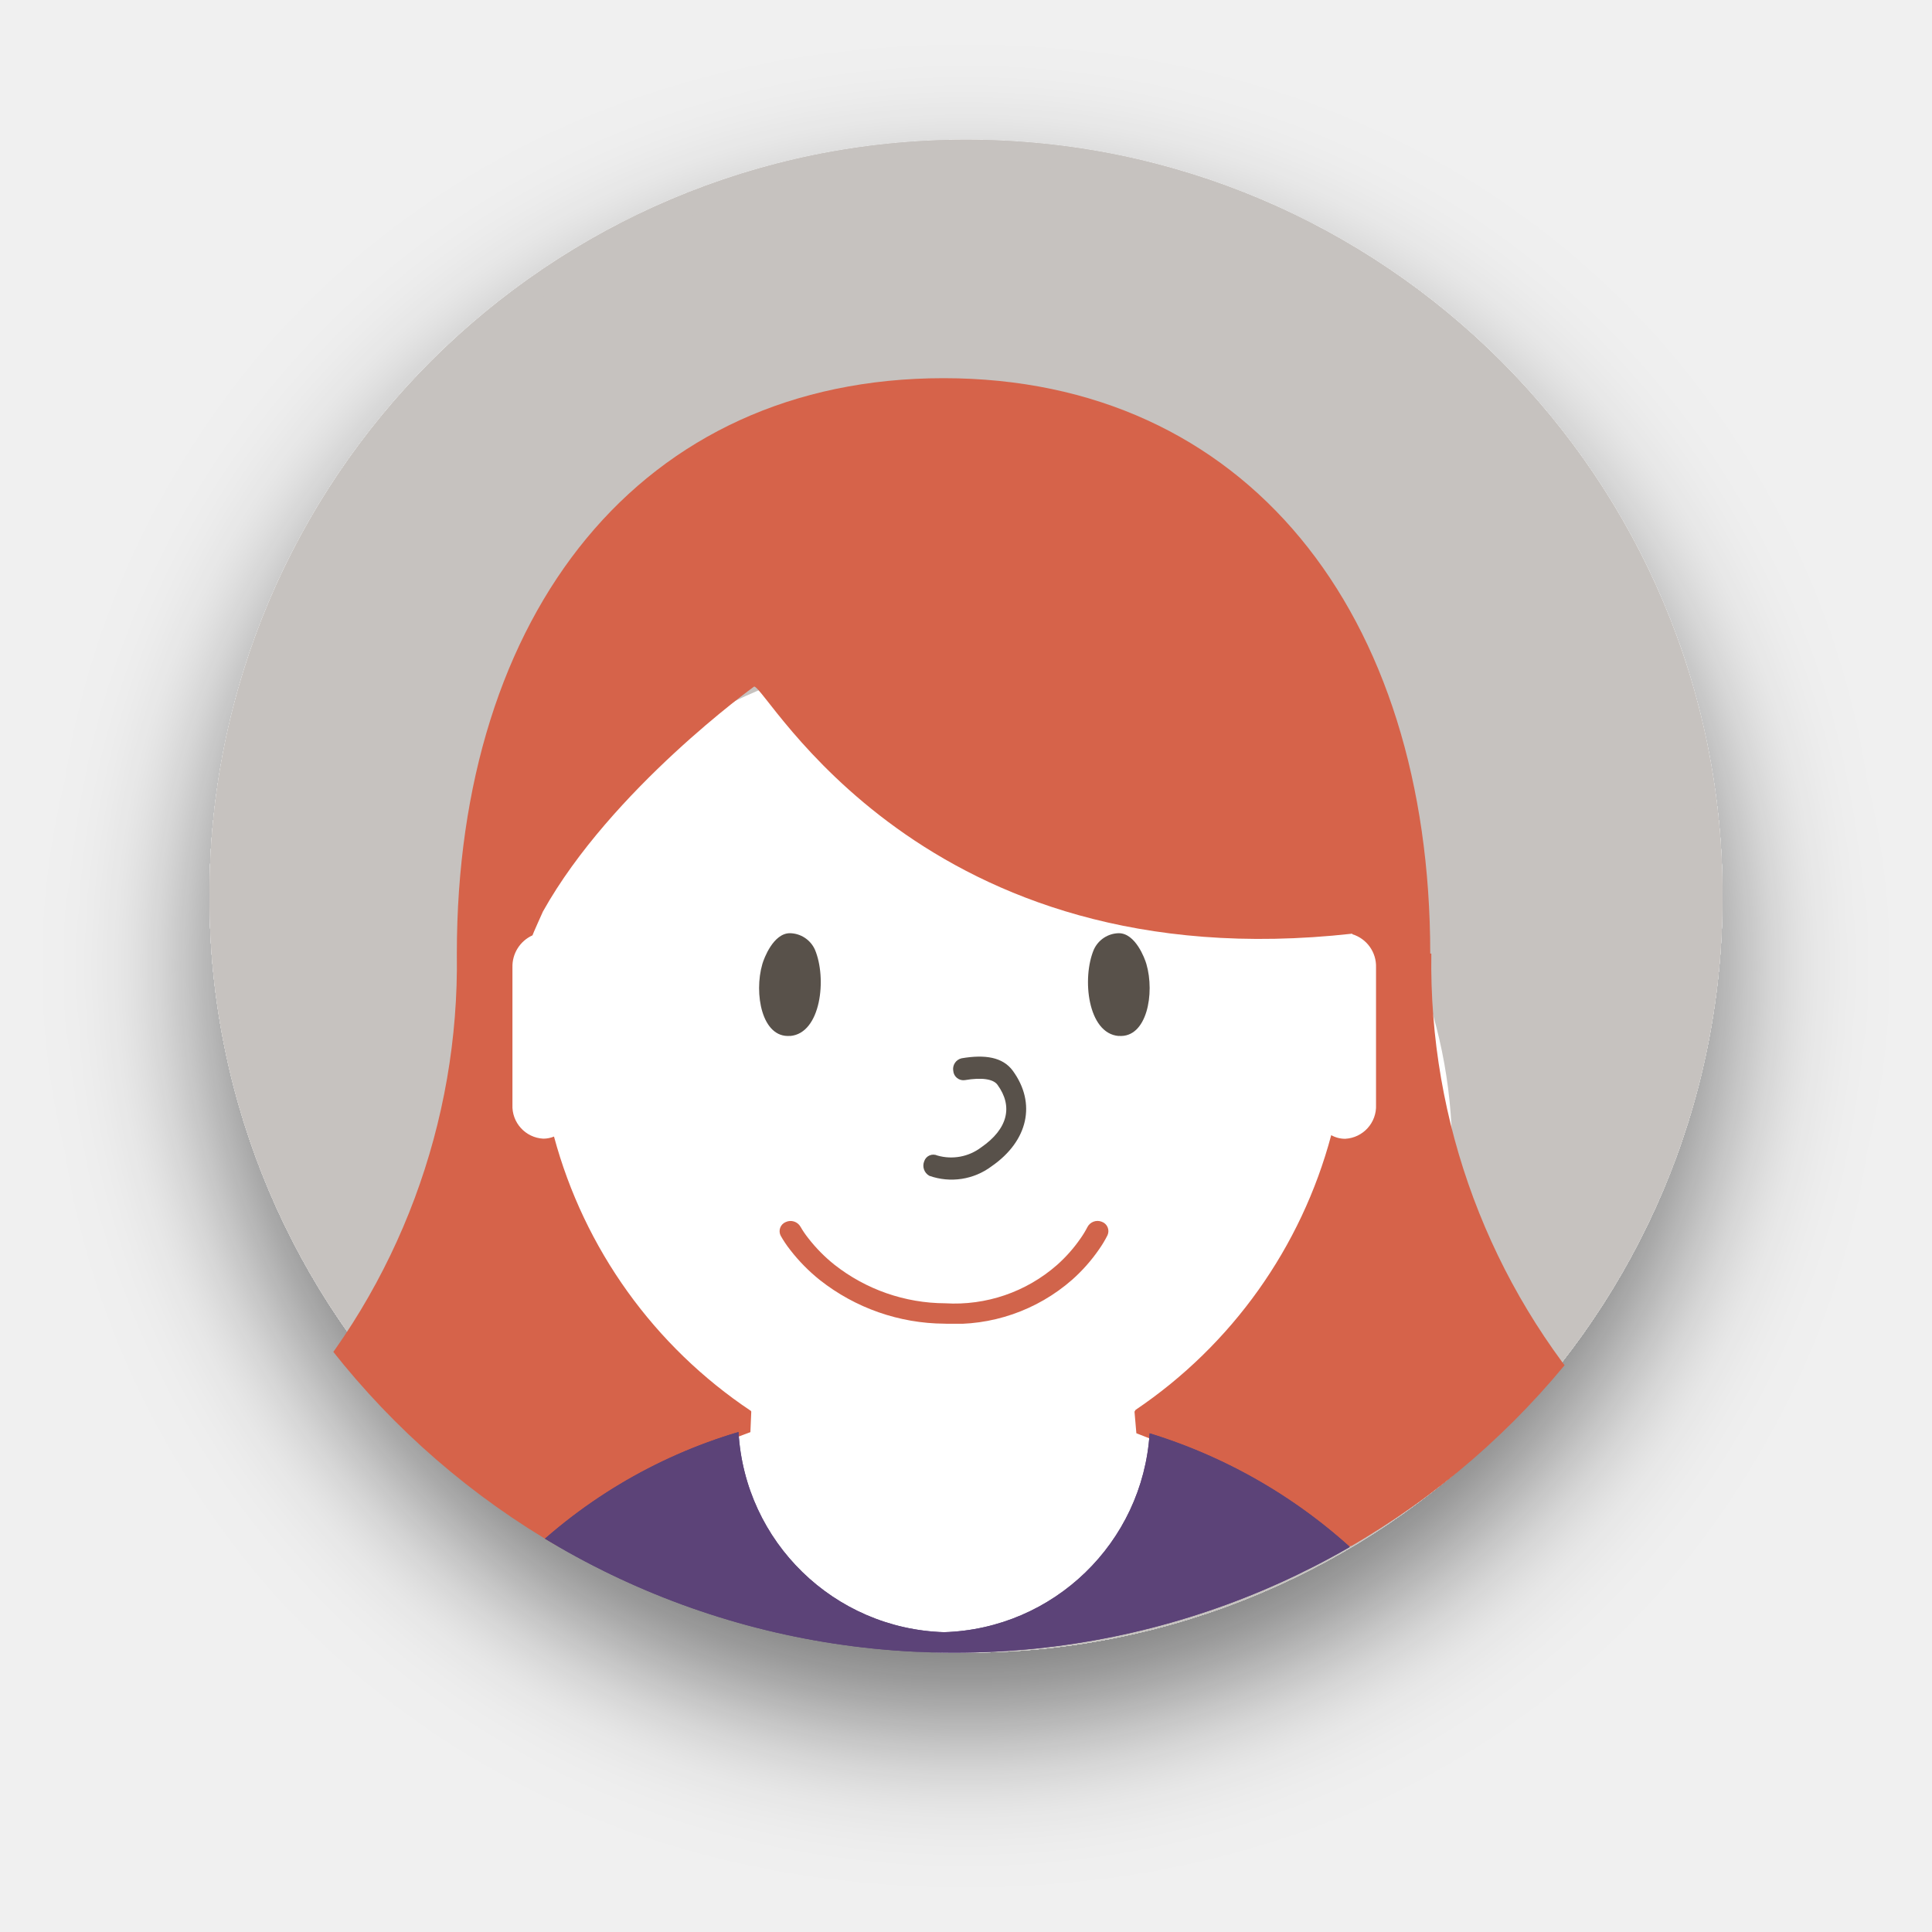
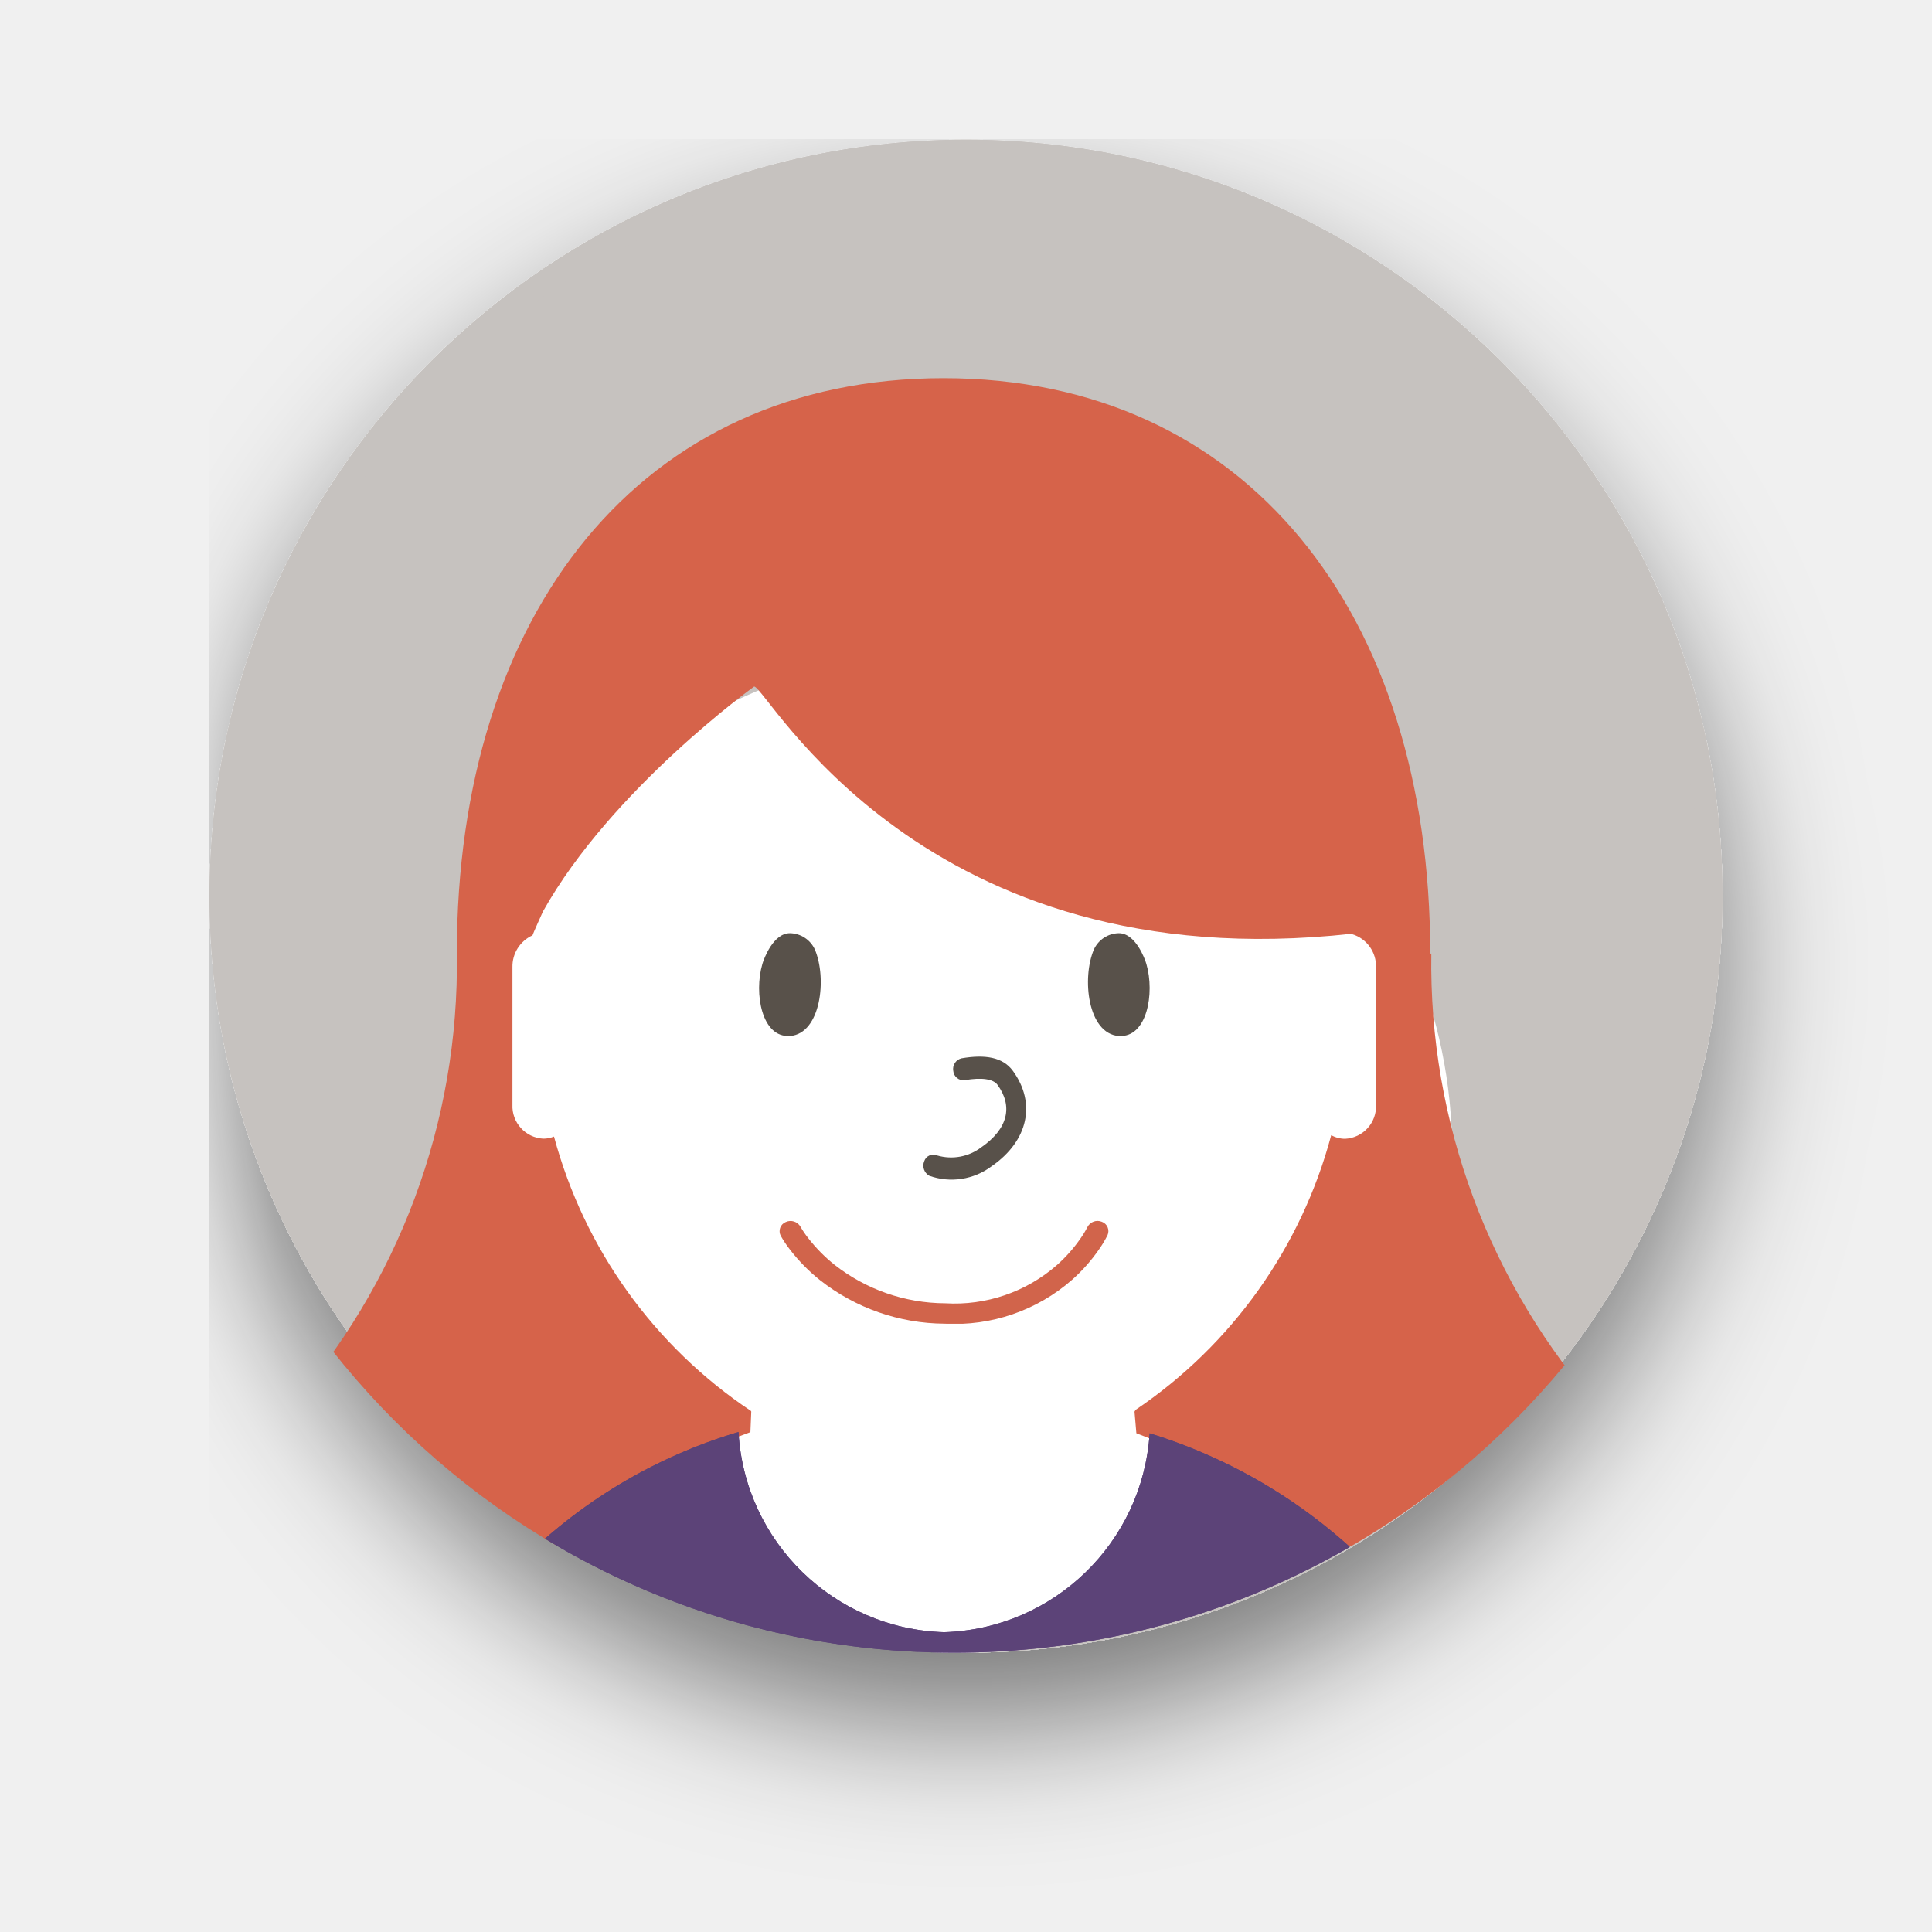
- <svg xmlns="http://www.w3.org/2000/svg" width="83" height="83" viewBox="0 0 83 83">
+ <svg xmlns="http://www.w3.org/2000/svg" focusable="false" width="83" height="83" viewBox="0 0 83 83">
  <defs>
-     <filter id="Ellipse_9" x="0" y="0" width="83" height="83" filterUnits="userSpaceOnUse">
-       <feOffset dy="3" input="SourceAlpha" />
+     <filter id="Ellipse_9" x="0" y="0" width="83" height="83">
+       <feOffset dy="3" />
      <feGaussianBlur stdDeviation="3" result="blur" />
      <feFlood flood-opacity="0.502" />
      <feComposite operator="in" in2="blur" />
      <feComposite in="SourceGraphic" />
    </filter>
    <clipPath id="clip-path">
-       <circle id="Ellipse_2" data-name="Ellipse 2" cx="34" cy="34" r="34" transform="translate(0)" fill="#c1b5d0" />
+       <circle id="Ellipse_2" cx="34" cy="34" r="34" transform="translate(0)" fill="#c1b5d0" />
    </clipPath>
    <clipPath id="clip-path-2">
-       <path id="Path_7" data-name="Path 7" d="M21.936-51.72a25.79,25.79,0,0,0-8.456,5.06C5.532-48.429,2-52.631,2-52.631A28.82,28.82,0,0,0,9.327-72.267v-.013c0-14.628,7.9-24.72,20.908-24.72s20.91,10.092,20.91,24.72h.047a28.822,28.822,0,0,0,7.328,19.648s-3.532,4.2-11.481,5.969l-.012,0a29.3,29.3,0,0,0-8.507-5.011h0L38.44-52.6l.045-.077A20.659,20.659,0,0,0,46.891-64.48a1.219,1.219,0,0,0,.6.156,1.4,1.4,0,0,0,1.325-1.463v-5.9a1.441,1.441,0,0,0-1.018-1.425l0-.024C29.305-71.078,22.646-83.752,22.1-83.753c0,0-6.139,4.416-9.074,9.665,0,0-.447.991-.449,1.024a1.466,1.466,0,0,0-.861,1.372v5.9a1.4,1.4,0,0,0,1.325,1.463,1.214,1.214,0,0,0,.46-.091,20.619,20.619,0,0,0,8.46,11.787l.015.03-.037.878Z" transform="translate(-2 97)" fill="#d6634a" clip-rule="evenodd" />
+       <path id="Path_7" d="M21.936-51.72a25.79,25.79,0,0,0-8.456,5.06C5.532-48.429,2-52.631,2-52.631A28.82,28.82,0,0,0,9.327-72.267v-.013c0-14.628,7.9-24.72,20.908-24.72s20.91,10.092,20.91,24.72h.047a28.822,28.822,0,0,0,7.328,19.648s-3.532,4.2-11.481,5.969l-.012,0a29.3,29.3,0,0,0-8.507-5.011h0L38.44-52.6l.045-.077A20.659,20.659,0,0,0,46.891-64.48a1.219,1.219,0,0,0,.6.156,1.4,1.4,0,0,0,1.325-1.463v-5.9a1.441,1.441,0,0,0-1.018-1.425l0-.024C29.305-71.078,22.646-83.752,22.1-83.753c0,0-6.139,4.416-9.074,9.665,0,0-.447.991-.449,1.024a1.466,1.466,0,0,0-.861,1.372v5.9a1.4,1.4,0,0,0,1.325,1.463,1.214,1.214,0,0,0,.46-.091,20.619,20.619,0,0,0,8.46,11.787l.015.03-.037.878Z" transform="translate(-2 97)" fill="#d6634a" clip-rule="evenodd" />
    </clipPath>
    <clipPath id="clip-path-3">
-       <path id="Path_6" data-name="Path 6" d="M0-31.883H60.052V-99H0Z" transform="translate(0 99)" fill="#d6634a" />
+       <path id="Path_6" d="M0-31.883H60.052V-99H0Z" transform="translate(0 99)" fill="#d6634a" />
    </clipPath>
    <clipPath id="clip-path-4">
-       <rect id="Rectangle_6" data-name="Rectangle 6" width="66.234" height="70.649" fill="#d6634a" />
+       <rect id="Rectangle_6" width="66.234" height="70.649" fill="#d6634a" />
    </clipPath>
    <clipPath id="clip-path-5">
-       <path id="Path_2" data-name="Path 2" d="M2-45.779H58.519V-97H2Z" transform="translate(-2 97)" fill="#d6634a" />
+       <path id="Path_2" d="M2-45.779H58.519V-97H2Z" transform="translate(-2 97)" fill="#d6634a" />
    </clipPath>
    <clipPath id="clip-path-6">
-       <path id="Path_14" data-name="Path 14" d="M39.674-45.679a22.845,22.845,0,0,1,9.4,5.638c3.122,3.082,5.611,7.717,5.611,11.313V-7.112H7V-28.728c0-3.589,2.437-8.216,5.5-11.295a22.2,22.2,0,0,1,9.512-5.712,9.124,9.124,0,0,0,8.831,8.6A9.128,9.128,0,0,0,39.674-45.679Z" transform="translate(-7 45.734)" fill="#5c4378" clip-rule="evenodd" />
+       <path id="Path_14" d="M39.674-45.679a22.845,22.845,0,0,1,9.4,5.638c3.122,3.082,5.611,7.717,5.611,11.313V-7.112H7V-28.728c0-3.589,2.437-8.216,5.5-11.295a22.2,22.2,0,0,1,9.512-5.712,9.124,9.124,0,0,0,8.831,8.6A9.128,9.128,0,0,0,39.674-45.679Z" transform="translate(-7 45.734)" fill="#5c4378" clip-rule="evenodd" />
    </clipPath>
    <clipPath id="clip-path-7">
-       <path id="Path_13" data-name="Path 13" d="M7-6.494H54.688V-48H7Z" transform="translate(-7 48)" fill="#5c4378" />
+       <path id="Path_13" d="M7-6.494H54.688V-48H7Z" transform="translate(-7 48)" fill="#5c4378" />
    </clipPath>
    <clipPath id="clip-path-8">
-       <rect id="Rectangle_7" data-name="Rectangle 7" width="111.273" height="88.312" transform="translate(0)" fill="#5c4378" />
+       <rect id="Rectangle_7" width="111.273" height="88.312" transform="translate(0)" fill="#5c4378" />
    </clipPath>
    <clipPath id="clip-path-9">
-       <path id="Path_9" data-name="Path 9" d="M7-7.143H54.688V-46H7Z" transform="translate(-7 46)" fill="#5c4378" />
+       <path id="Path_9" d="M7-7.143H54.688V-46H7Z" transform="translate(-7 46)" fill="#5c4378" />
    </clipPath>
    <clipPath id="clip-path-10">
-       <path id="Path_12" data-name="Path 12" d="M-29,14.312H82.273V-74H-29Z" transform="translate(29 74)" fill="#5c4378" clip-rule="evenodd" />
+       <path id="Path_12" d="M-29,14.312H82.273V-74H-29Z" transform="translate(29 74)" fill="#5c4378" clip-rule="evenodd" />
    </clipPath>
    <clipPath id="clip-path-12">
-       <path id="Path_17" data-name="Path 17" d="M26.331-64.588c-1.217.1-1.558-1.829-1.191-3.087.069-.239.472-1.325,1.185-1.325a1.2,1.2,0,0,1,1.071.7c.524,1.227.267,3.608-1.065,3.716" transform="translate(-25 69)" fill="none" clip-rule="evenodd" />
+       <path id="Path_17" d="M26.331-64.588c-1.217.1-1.558-1.829-1.191-3.087.069-.239.472-1.325,1.185-1.325a1.2,1.2,0,0,1,1.071.7c.524,1.227.267,3.608-1.065,3.716" transform="translate(-25 69)" fill="none" clip-rule="evenodd" />
    </clipPath>
    <clipPath id="clip-path-13">
-       <path id="Path_16" data-name="Path 16" d="M17-52.338H47.026V-70H17Z" transform="translate(-17 70)" fill="none" />
+       <path id="Path_16" d="M17-52.338H47.026V-70H17Z" transform="translate(-17 70)" fill="none" />
    </clipPath>
    <clipPath id="clip-path-14">
-       <path id="Path_20" data-name="Path 20" d="M42.318-64.588c1.217.1,1.558-1.829,1.191-3.087C43.441-67.914,43.038-69,42.324-69a1.2,1.2,0,0,0-1.071.7c-.524,1.227-.267,3.608,1.065,3.716" transform="translate(-41 69)" fill="none" clip-rule="evenodd" />
+       <path id="Path_20" d="M42.318-64.588c1.217.1,1.558-1.829,1.191-3.087C43.441-67.914,43.038-69,42.324-69a1.2,1.2,0,0,0-1.071.7c-.524,1.227-.267,3.608,1.065,3.716" transform="translate(-41 69)" fill="none" clip-rule="evenodd" />
    </clipPath>
    <clipPath id="clip-path-16">
-       <path id="Path_23" data-name="Path 23" d="M34.776-61.987c.728-.125,1.225-.046,1.4.2.672.919.457,1.891-.7,2.689a2.139,2.139,0,0,1-1.882.35.412.412,0,0,0-.564.243.5.5,0,0,0,.218.628,2.863,2.863,0,0,0,2.68-.412c1.567-1.085,1.925-2.706.907-4.1-.431-.588-1.193-.708-2.2-.536a.471.471,0,0,0-.358.543A.436.436,0,0,0,34.776-61.987Z" transform="translate(-33 63)" fill="none" />
+       <path id="Path_23" d="M34.776-61.987c.728-.125,1.225-.046,1.4.2.672.919.457,1.891-.7,2.689a2.139,2.139,0,0,1-1.882.35.412.412,0,0,0-.564.243.5.5,0,0,0,.218.628,2.863,2.863,0,0,0,2.68-.412c1.567-1.085,1.925-2.706.907-4.1-.431-.588-1.193-.708-2.2-.536a.471.471,0,0,0-.358.543A.436.436,0,0,0,34.776-61.987Z" transform="translate(-33 63)" fill="none" />
    </clipPath>
    <clipPath id="clip-path-18">
-       <path id="Path_26" data-name="Path 26" d="M39.221-54.737a3.915,3.915,0,0,1-.3.493,6.346,6.346,0,0,1-1.008,1.136,6.671,6.671,0,0,1-4.8,1.643,7.745,7.745,0,0,1-4.76-1.658,6.752,6.752,0,0,1-1.124-1.14,3.953,3.953,0,0,1-.334-.492.492.492,0,0,0-.634-.2.424.424,0,0,0-.216.587,4.739,4.739,0,0,0,.412.614,7.652,7.652,0,0,0,1.274,1.293,8.732,8.732,0,0,0,5.352,1.872,7.656,7.656,0,0,0,5.484-1.888,7.236,7.236,0,0,0,1.151-1.3,4.7,4.7,0,0,0,.368-.613.426.426,0,0,0-.245-.577A.489.489,0,0,0,39.221-54.737Z" transform="translate(-26 55)" fill="#d1644b" stroke="#d1644b" stroke-width="1" />
+       <path id="Path_26" d="M39.221-54.737a3.915,3.915,0,0,1-.3.493,6.346,6.346,0,0,1-1.008,1.136,6.671,6.671,0,0,1-4.8,1.643,7.745,7.745,0,0,1-4.76-1.658,6.752,6.752,0,0,1-1.124-1.14,3.953,3.953,0,0,1-.334-.492.492.492,0,0,0-.634-.2.424.424,0,0,0-.216.587,4.739,4.739,0,0,0,.412.614,7.652,7.652,0,0,0,1.274,1.293,8.732,8.732,0,0,0,5.352,1.872,7.656,7.656,0,0,0,5.484-1.888,7.236,7.236,0,0,0,1.151-1.3,4.7,4.7,0,0,0,.368-.613.426.426,0,0,0-.245-.577A.489.489,0,0,0,39.221-54.737Z" transform="translate(-26 55)" fill="#d1644b" stroke="#d1644b" stroke-width="1" />
    </clipPath>
    <clipPath id="clip-path-19">
-       <path id="Path_25" data-name="Path 25" d="M17-52.338H47.026V-70H17Z" transform="translate(-17 70)" fill="#d1644b" stroke="#d1644b" stroke-width="1" />
+       <path id="Path_25" d="M17-52.338H47.026V-70H17Z" transform="translate(-17 70)" fill="#d1644b" stroke="#d1644b" stroke-width="1" />
    </clipPath>
  </defs>
-   <g id="Group_35" data-name="Group 35" transform="translate(-23 -392)">
+   <g id="Group_35" transform="translate(-23 -392)">
    <g transform="matrix(1, 0, 0, 1, 23, 392)" filter="url(#Ellipse_9)">
-       <circle id="Ellipse_9-2" data-name="Ellipse 9" cx="32.5" cy="32.5" r="32.5" transform="translate(9 6)" fill="#fff" />
+       <circle id="Ellipse_9-2" cx="32.5" cy="32.5" r="32.5" transform="translate(9 6)" fill="#fff" />
    </g>
-     <g id="Group_34" data-name="Group 34" transform="translate(-1627 -367)">
-       <g id="Ellipse_5" data-name="Ellipse 5" transform="translate(1659 765)" fill="#c6c2bf" stroke="#c6c2bf" stroke-width="1">
+     <g id="Group_34" transform="translate(-1627 -367)">
+       <g id="Ellipse_5" transform="translate(1659 765)" fill="#c6c2bf" stroke="#c6c2bf" stroke-width="1">
        <circle cx="32.5" cy="32.5" r="32.5" stroke="none" />
        <circle cx="32.5" cy="32.5" r="32" fill="none" />
      </g>
-       <circle id="Ellipse_3" data-name="Ellipse 3" cx="21.5" cy="21.5" r="21.5" transform="translate(1669.385 787)" fill="#fff" />
-       <g id="Mask_Group_1" data-name="Mask Group 1" transform="translate(1657 762)" clip-path="url(#clip-path)">
-         <g id="Group_30" data-name="Group 30" transform="translate(5.299 13.247)">
-           <g id="Group_10" data-name="Group 10" clip-path="url(#clip-path-2)">
-             <g id="Group_9" data-name="Group 9" transform="translate(-1.766 -1.766)" clip-path="url(#clip-path-3)">
-               <g id="Group_8" data-name="Group 8" transform="translate(-2.649 -2.649)" clip-path="url(#clip-path-4)">
-                 <g id="Group_5" data-name="Group 5" transform="translate(4.416 4.416)" clip-path="url(#clip-path-5)">
-                   <path id="Path_1" data-name="Path 1" d="M-3-102H62.351v59.171H-3Z" transform="translate(-1.416 97.584)" fill="#d6634a" />
+       <circle id="Ellipse_3" cx="21.5" cy="21.5" r="21.5" transform="translate(1669.385 787)" fill="#fff" />
+       <g id="Mask_Group_1" transform="translate(1657 762)" clip-path="url(#clip-path)">
+         <g id="Group_30" transform="translate(5.299 13.247)">
+           <g id="Group_10" clip-path="url(#clip-path-2)">
+             <g id="Group_9" transform="translate(-1.766 -1.766)" clip-path="url(#clip-path-3)">
+               <g id="Group_8" transform="translate(-2.649 -2.649)" clip-path="url(#clip-path-4)">
+                 <g id="Group_5" transform="translate(4.416 4.416)" clip-path="url(#clip-path-5)">
+                   <path id="Path_1" d="M-3-102H62.351v59.171H-3Z" transform="translate(-1.416 97.584)" fill="#d6634a" />
                </g>
              </g>
            </g>
          </g>
-           <g id="Group_16" data-name="Group 16" transform="translate(4.416 45.274)" clip-path="url(#clip-path-6)">
-             <g id="Group_15" data-name="Group 15" transform="translate(0 -2.001)" clip-path="url(#clip-path-7)">
-               <g id="Group_14" data-name="Group 14" transform="translate(-31.792 -22.961)" clip-path="url(#clip-path-8)">
-                 <g id="Group_11" data-name="Group 11" transform="translate(31.792 24.727)" clip-path="url(#clip-path-9)">
-                   <path id="Path_8" data-name="Path 8" d="M2-50.734H58.519V-3.281H2Z" transform="translate(-6.416 46.553)" fill="#5c4378" />
+           <g id="Group_16" transform="translate(4.416 45.274)" clip-path="url(#clip-path-6)">
+             <g id="Group_15" transform="translate(0 -2.001)" clip-path="url(#clip-path-7)">
+               <g id="Group_14" transform="translate(-31.792 -22.961)" clip-path="url(#clip-path-8)">
+                 <g id="Group_11" transform="translate(31.792 24.727)" clip-path="url(#clip-path-9)">
+                   <path id="Path_8" d="M2-50.734H58.519V-3.281H2Z" transform="translate(-6.416 46.553)" fill="#5c4378" />
                </g>
-                 <g id="Group_13" data-name="Group 13" transform="translate(0)" clip-path="url(#clip-path-10)">
-                   <g id="Group_12" data-name="Group 12" transform="translate(31.792 24.727)" clip-path="url(#clip-path-9)">
-                     <path id="Path_10" data-name="Path 10" d="M-34-79H86.1V18.143H-34Z" transform="translate(-2.208 49.857)" fill="#5c4378" />
+                 <g id="Group_13" transform="translate(0)" clip-path="url(#clip-path-10)">
+                   <g id="Group_12" transform="translate(31.792 24.727)" clip-path="url(#clip-path-9)">
+                     <path id="Path_10" d="M-34-79H86.1V18.143H-34Z" transform="translate(-2.208 49.857)" fill="#5c4378" />
                  </g>
                </g>
              </g>
            </g>
          </g>
-           <g id="Group_18" data-name="Group 18" transform="translate(20.312 23.844)" clip-path="url(#clip-path-12)">
-             <g id="Group_17" data-name="Group 17" transform="translate(-7.065 -0.883)" clip-path="url(#clip-path-13)">
-               <path id="Path_15" data-name="Path 15" d="M20-74H31.481v13.247H20Z" transform="translate(-17.351 70.468)" fill="#58514a" />
+           <g id="Group_18" transform="translate(20.312 23.844)" clip-path="url(#clip-path-12)">
+             <g id="Group_17" transform="translate(-7.065 -0.883)" clip-path="url(#clip-path-13)">
+               <path id="Path_15" d="M20-74H31.481v13.247H20Z" transform="translate(-17.351 70.468)" fill="#58514a" />
            </g>
          </g>
-           <g id="Group_20" data-name="Group 20" transform="translate(34.442 23.844)" clip-path="url(#clip-path-14)">
-             <g id="Group_19" data-name="Group 19" transform="translate(-21.195 -0.883)" clip-path="url(#clip-path-13)">
-               <path id="Path_18" data-name="Path 18" d="M36-74H47.481v13.247H36Z" transform="translate(-19.221 70.468)" fill="#58514a" />
+           <g id="Group_20" transform="translate(34.442 23.844)" clip-path="url(#clip-path-14)">
+             <g id="Group_19" transform="translate(-21.195 -0.883)" clip-path="url(#clip-path-13)">
+               <path id="Path_18" d="M36-74H47.481v13.247H36Z" transform="translate(-19.221 70.468)" fill="#58514a" />
            </g>
          </g>
-           <g id="Group_22" data-name="Group 22" transform="translate(27.377 29.143)" clip-path="url(#clip-path-16)">
-             <g id="Group_21" data-name="Group 21" transform="translate(-14.13 -6.182)" clip-path="url(#clip-path-13)">
-               <path id="Path_21" data-name="Path 21" d="M28-68H41.247v14.13H28Z" transform="translate(-18.286 69.766)" fill="#58514a" />
+           <g id="Group_22" transform="translate(27.377 29.143)" clip-path="url(#clip-path-16)">
+             <g id="Group_21" transform="translate(-14.13 -6.182)" clip-path="url(#clip-path-13)">
+               <path id="Path_21" d="M28-68H41.247v14.13H28Z" transform="translate(-18.286 69.766)" fill="#58514a" />
            </g>
          </g>
-           <g id="Group_24" data-name="Group 24" transform="translate(21.195 36.208)" clip-path="url(#clip-path-18)">
-             <g id="Group_23" data-name="Group 23" transform="translate(-7.948 -13.247)" clip-path="url(#clip-path-19)">
-               <path id="Path_24" data-name="Path 24" d="M21-60H43.961v13.247H21Z" transform="translate(-17.468 68.831)" fill="#d1644b" stroke="#d1644b" stroke-width="1" />
+           <g id="Group_24" transform="translate(21.195 36.208)" clip-path="url(#clip-path-18)">
+             <g id="Group_23" transform="translate(-7.948 -13.247)" clip-path="url(#clip-path-19)">
+               <path id="Path_24" d="M21-60H43.961v13.247H21Z" transform="translate(-17.468 68.831)" fill="#d1644b" stroke="#d1644b" stroke-width="1" />
            </g>
          </g>
        </g>
      </g>
    </g>
  </g>
</svg>
